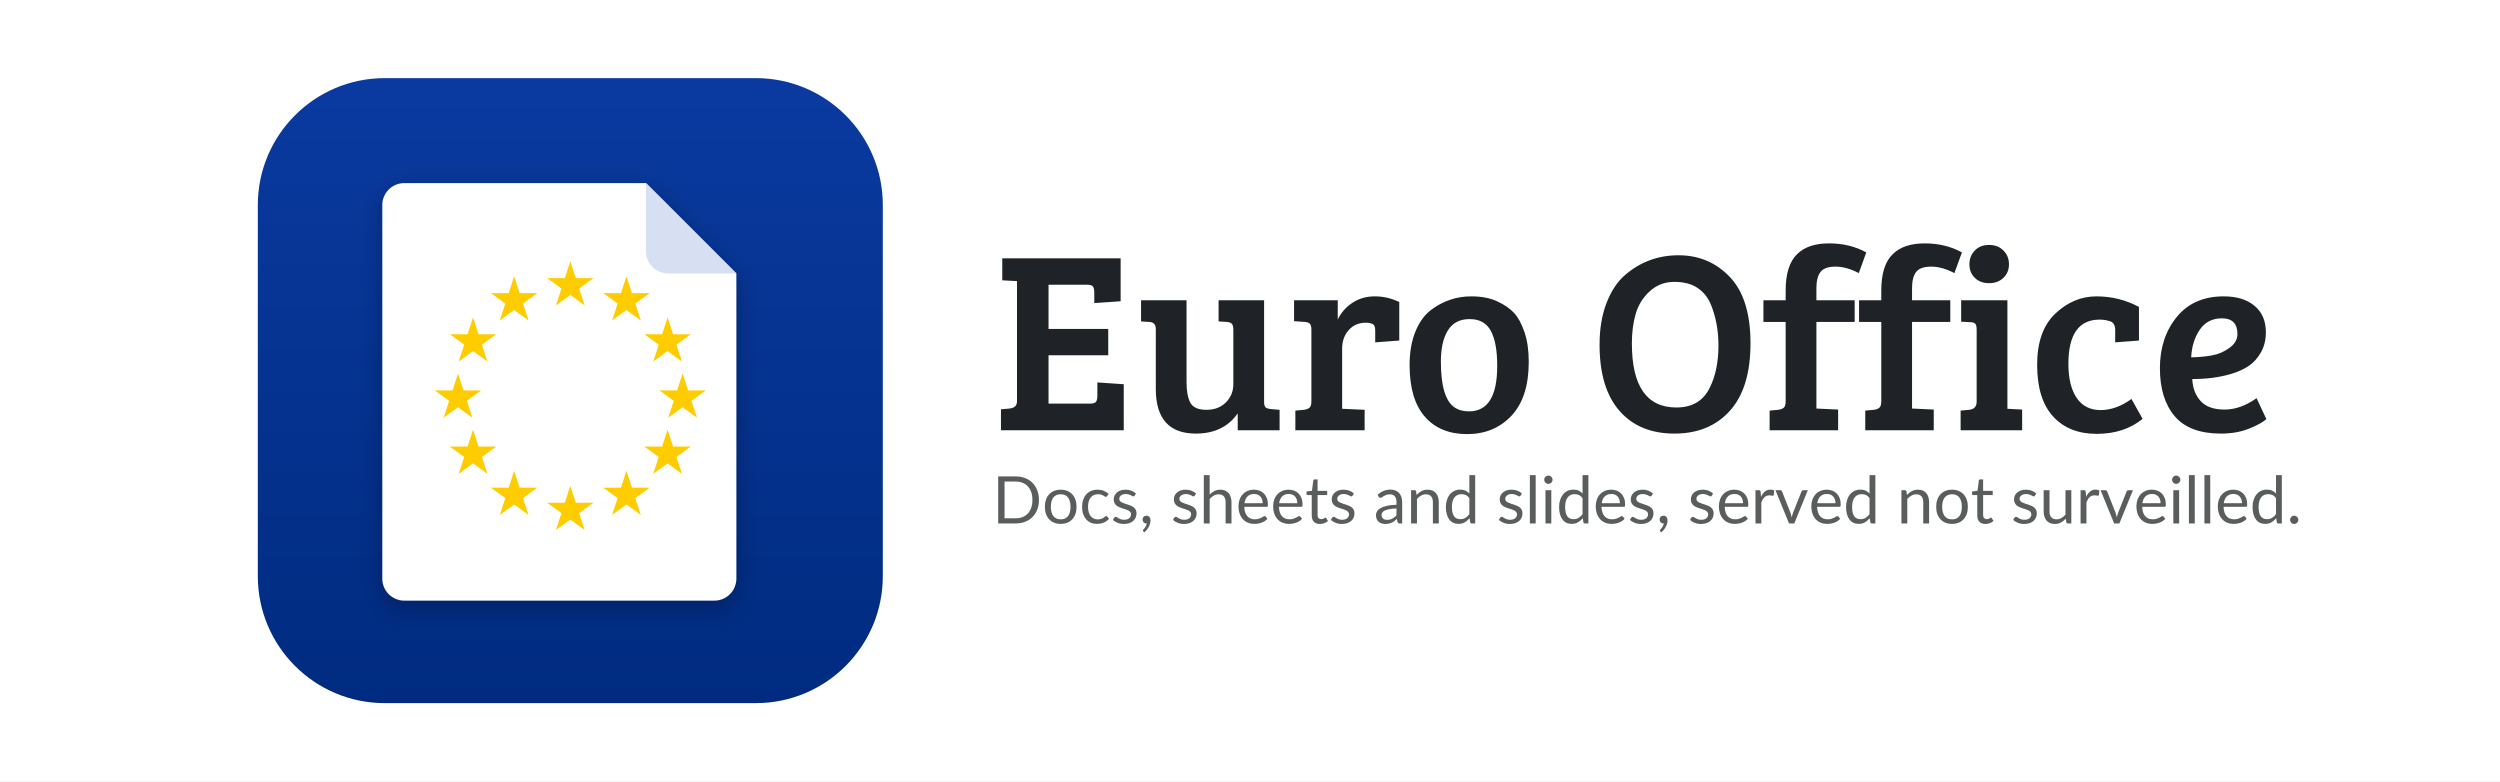
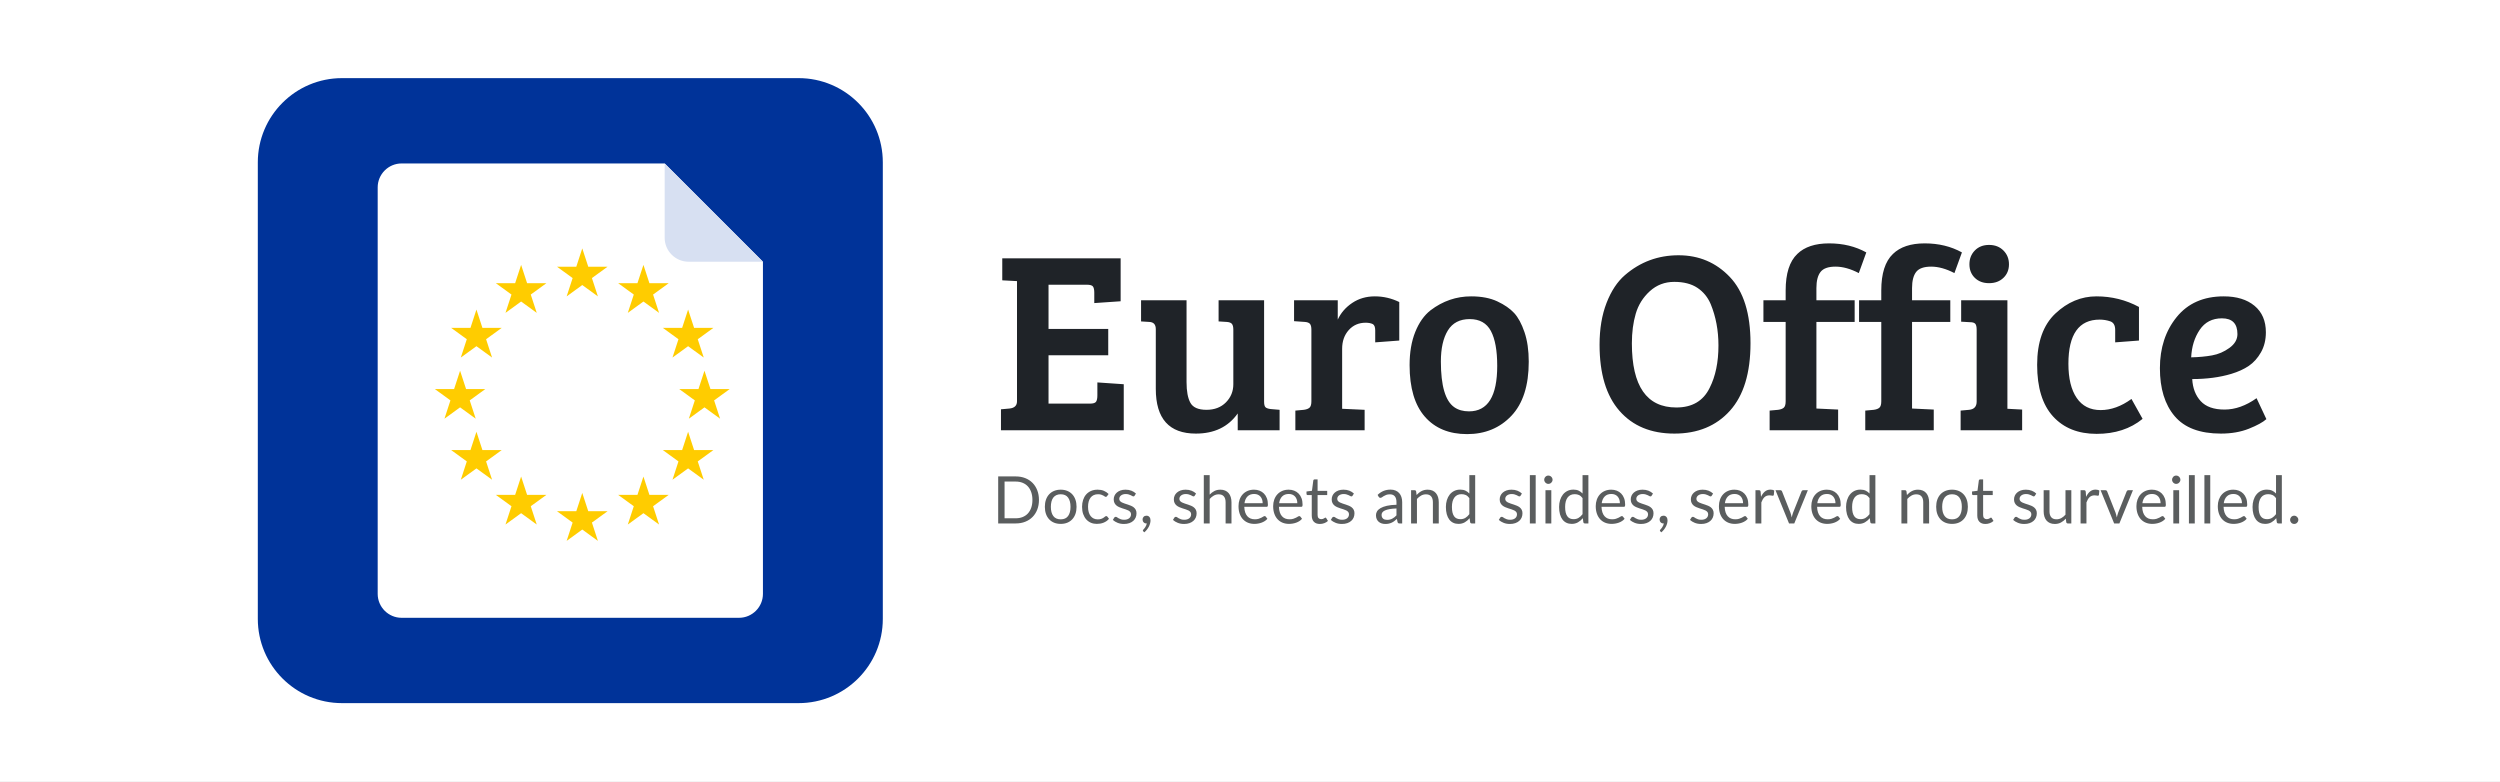
<svg xmlns="http://www.w3.org/2000/svg" viewBox="0 0 1600 500" width="1600" height="500" role="img" aria-label="euro-office">
  <rect width="1600" height="500" fill="#ffffff" />
  <g transform="translate(165.00,50.00) scale(0.78125)">
    <defs>
-       <linearGradient id="tile" x1="0" y1="0" x2="0" y2="1">
-         <stop offset="0" stop-color="#0a3aa0" />
-         <stop offset="1" stop-color="#002b80" />
-       </linearGradient>
-       <filter id="sh" x="-20%" y="-20%" width="140%" height="140%">
-         <feDropShadow dx="0" dy="6" stdDeviation="10" flood-color="#000000" flood-opacity="0.28" />
-       </filter>
+       <style>
+       .cls-1 {
+         fill: #fc0;
+       }
+ 
+       .cls-2 {
+         fill: #039;
+       }
+ 
+       .cls-3 {
+         fill: #fff;
+       }
+ 
+       .cls-4 {
+         fill: #d7e0f2;
+       }
+     </style>
    </defs>
-     <rect x="0" y="0" width="512" height="512" rx="104" fill="url(#tile)" />
-     <g filter="url(#sh)">
-       <path d="M120 86 h198 l74 74 v250 a18 18 0 0 1 -18 18 H120 a18 18 0 0 1 -18 -18 V104 a18 18 0 0 1 18 -18 z" fill="#ffffff" />
-       <path d="M318 86 l74 74 h-56 a18 18 0 0 1 -18 -18 z" fill="#d7e0f2" />
-     </g>
-     <g>
-       <path d="M256.00,150.00L260.49,163.82L275.02,163.82L263.27,172.36L267.76,186.18L256.00,177.64L244.24,186.18L248.73,172.36L236.98,163.82L251.51,163.82Z" fill="#FFCC00" />
-       <path d="M302.00,162.33L306.49,176.14L321.02,176.15L309.27,184.69L313.76,198.51L302.00,189.97L290.24,198.51L294.73,184.69L282.98,176.15L297.51,176.14Z" fill="#FFCC00" />
-       <path d="M335.67,196.00L340.17,209.82L354.70,209.82L342.94,218.36L347.43,232.18L335.67,223.64L323.92,232.18L328.41,218.36L316.65,209.82L331.18,209.82Z" fill="#FFCC00" />
-       <path d="M348.00,242.00L352.49,255.82L367.02,255.82L355.27,264.36L359.76,278.18L348.00,269.64L336.24,278.18L340.73,264.36L328.98,255.82L343.51,255.82Z" fill="#FFCC00" />
-       <path d="M335.67,288.00L340.17,301.82L354.70,301.82L342.94,310.36L347.43,324.18L335.67,315.64L323.92,324.18L328.41,310.36L316.65,301.82L331.18,301.82Z" fill="#FFCC00" />
-       <path d="M302.00,321.67L306.49,335.49L321.02,335.49L309.27,344.04L313.76,357.85L302.00,349.31L290.24,357.85L294.73,344.04L282.98,335.49L297.51,335.49Z" fill="#FFCC00" />
-       <path d="M256.00,334.00L260.49,347.82L275.02,347.82L263.27,356.36L267.76,370.18L256.00,361.64L244.24,370.18L248.73,356.36L236.98,347.82L251.51,347.82Z" fill="#FFCC00" />
-       <path d="M210.00,321.67L214.49,335.49L229.02,335.49L217.27,344.04L221.76,357.85L210.00,349.31L198.24,357.85L202.73,344.04L190.98,335.49L205.51,335.49Z" fill="#FFCC00" />
-       <path d="M176.33,288.00L180.82,301.82L195.35,301.82L183.59,310.36L188.08,324.18L176.33,315.64L164.57,324.18L169.06,310.36L157.30,301.82L171.83,301.82Z" fill="#FFCC00" />
-       <path d="M164.00,242.00L168.49,255.82L183.02,255.82L171.27,264.36L175.76,278.18L164.00,269.64L152.24,278.18L156.73,264.36L144.98,255.82L159.51,255.82Z" fill="#FFCC00" />
-       <path d="M176.33,196.00L180.82,209.82L195.35,209.82L183.59,218.36L188.08,232.18L176.33,223.64L164.57,232.18L169.06,218.36L157.30,209.82L171.83,209.82Z" fill="#FFCC00" />
-       <path d="M210.00,162.33L214.49,176.14L229.02,176.15L217.27,184.69L221.76,198.51L210.00,189.97L198.24,198.51L202.73,184.69L190.98,176.15L205.51,176.14Z" fill="#FFCC00" />
+     <g id="euro_office_logo">
+       <rect id="background" class="cls-2" width="512" height="512" rx="69" ry="69" />
+       <g id="document">
+         <path class="cls-3" d="M117.8,69.9h215.5l80.5,80.5v272.1c0,10.8-8.8,19.6-19.6,19.6H117.8c-10.8,0-19.6-8.8-19.6-19.6V89.5c0-10.8,8.8-19.6,19.6-19.6Z" />
+         <path class="cls-4" d="M333.3,69.9l80.5,80.5h-60.9c-10.8,0-19.6-8.8-19.6-19.6v-60.9h0Z" />
+       </g>
+       <g id="stars">
+         <path class="cls-1" d="M265.8,139.5l4.9,15h15.8l-12.8,9.3,4.9,15-12.8-9.3-12.8,9.3,4.9-15-12.8-9.3h15.8l4.9-15Z" />
+         <path class="cls-1" d="M315.9,153l4.9,15h15.8l-12.8,9.3,4.9,15-12.8-9.3-12.8,9.3,4.9-15-12.8-9.3h15.8l4.9-15Z" />
+         <path class="cls-1" d="M352.5,189.6l4.9,15h15.8l-12.8,9.3,4.9,15-12.8-9.3-12.8,9.3,4.9-15-12.8-9.3h15.8l4.9-15Z" />
+         <path class="cls-1" d="M365.9,239.7l4.9,15h15.8l-12.8,9.3,4.9,15-12.8-9.3-12.8,9.3,4.9-15-12.8-9.3h15.8l4.9-15Z" />
+         <path class="cls-1" d="M352.5,289.7l4.9,15h15.8l-12.8,9.3,4.9,15-12.8-9.3-12.8,9.3,4.9-15-12.8-9.3h15.8l4.9-15Z" />
+         <path class="cls-1" d="M315.9,326.4l4.9,15h15.8l-12.8,9.3,4.9,15-12.8-9.3-12.8,9.3,4.9-15-12.8-9.3h15.8l4.9-15Z" />
+         <path class="cls-1" d="M265.8,339.8l4.9,15h15.8l-12.8,9.3,4.9,15-12.8-9.3-12.8,9.3,4.9-15-12.8-9.3h15.8l4.9-15Z" />
+         <path class="cls-1" d="M215.7,326.4l4.9,15h15.8l-12.8,9.3,4.9,15-12.8-9.3-12.8,9.3,4.9-15-12.8-9.3h15.8l4.9-15h0Z" />
+         <path class="cls-1" d="M179.1,289.7l4.9,15h15.8l-12.8,9.3,4.9,15-12.8-9.3-12.8,9.3,4.9-15-12.8-9.3h15.8l4.9-15h0Z" />
+         <path class="cls-1" d="M165.7,239.7l4.9,15h15.8l-12.8,9.3,4.9,15-12.8-9.3-12.8,9.3,4.9-15-12.8-9.3h15.8l4.9-15h0Z" />
+         <path class="cls-1" d="M179.1,189.6l4.9,15h15.8l-12.8,9.3,4.9,15-12.8-9.3-12.8,9.3,4.9-15-12.8-9.3h15.8l4.9-15h0Z" />
+         <path class="cls-1" d="M215.7,153l4.9,15h15.8l-12.8,9.3,4.9,15-12.8-9.3-12.8,9.3,4.9-15-12.8-9.3h15.8l4.9-15h0Z" />
+       </g>
    </g>
  </g>
  <g transform="translate(635.00,275.35)">
    <path d="M84.20-29.44L84.20 0L5.62 0L5.62-13.40L11.08-13.89Q15.88-14.39 15.88-18.53L15.88-95.44L6.45-95.94L6.45-110L82.21-110L82.21-82.54L65.34-81.38L65.34-88Q65.34-90.81 64.51-91.97Q63.68-93.13 60.54-93.13L36.06-93.13L36.06-64.84L74.27-64.84L74.27-47.97L36.06-47.97L36.06-17.04L62.69-17.04Q65.67-17.04 66.50-18.28Q67.32-19.52 67.32-22.33L67.32-30.60L84.20-29.44M178.15-13.56L183.94-13.07L183.94 0L157.14 0L157.14-10.75Q148.05 2.15 130.35 2.15Q104.71 2.15 104.71-26.47L104.71-64.68Q104.71-69.14 100.57-69.31L95.28-69.64L95.28-83.20L124.39-83.20L124.39-30.77Q124.39-22 126.87-17.53Q129.35-13.07 137.13-13.07Q144.90-13.07 149.62-17.86Q154.33-22.66 154.33-29.44L154.33-64.35Q154.33-66.99 153.42-68.07Q152.51-69.14 150.20-69.31L144.90-69.64L144.90-83.20L174.02-83.20L174.02-18.36Q174.02-15.71 174.84-14.80Q175.67-13.89 178.15-13.56M204.29-18.53L204.29-64.35Q204.29-66.99 203.38-68.07Q202.47-69.14 200.15-69.31L193.20-69.80L193.20-83.20L221.16-83.20L221.16-70.80Q224.14-77.25 230.42-81.47Q236.71-85.68 244.89-85.68Q253.08-85.68 260.53-82.05L260.53-57.40L245.14-56.24L245.14-63.85Q245.14-67.16 243.49-67.98Q241.67-68.81 239.02-68.81Q232.41-68.81 228.19-64.10Q223.97-59.38 223.97-52.11L223.97-13.73L238.36-13.07L238.36 0L194.03 0L194.03-12.57L199.49-13.07Q201.97-13.40 203.13-14.47Q204.29-15.55 204.29-18.53M305.19-12.08Q323.22-12.08 323.22-41.19Q323.22-55.91 319.17-63.52Q315.11-71.13 305.60-71.13Q296.09-71.13 291.62-63.85Q287.16-56.57 287.16-44Q287.16-20.68 295.76-14.72Q299.56-12.08 305.19-12.08M267.14-41.68Q267.14-53.92 270.78-62.94Q274.42-71.95 280.54-76.75Q292.29-85.68 306.51-85.68Q316.44-85.68 323.30-82.46Q330.17-79.23 334.05-75.02Q337.94-70.80 340.67-62.77Q343.40-54.75 343.40-43.83Q343.40-21.01 332.32-9.26Q321.23 2.48 303.95 2.48Q286.66 2.48 276.90-8.68Q267.14-19.85 267.14-41.68M439.26-111.98Q458.86-111.98 472.09-98.09Q485.32-84.20 485.32-55.66Q485.32-27.13 472.17-12.49Q459.02 2.15 436.61 2.15Q414.20 2.15 401.46-12.41Q388.72-26.96 388.72-54.75Q388.72-69.97 393.19-81.47Q397.65-92.96 404.93-99.25Q419.65-111.98 439.26-111.98M409.40-55.58Q409.40-14.56 437.85-14.56Q453.07-14.56 459.19-27.13Q464.81-38.21 464.81-54.26Q464.81-68.65 459.85-80.72Q457.04-87.34 451.33-91.14Q445.62-94.95 436.53-94.95Q427.43-94.95 420.89-88.99Q414.36-83.04 411.88-74.60Q409.40-66.17 409.40-55.58M507.82-18.53L507.82-69.31L493.59-69.31L493.59-83.20L507.82-83.20L507.82-89.49Q507.82-105.70 515.26-112.81Q522.21-119.59 535.61-119.59Q549.01-119.59 559.43-113.80L554.63-100.57Q546.69-104.71 539.74-104.71Q532.80-104.71 530.15-101.32Q527.50-97.92 527.50-90.98L527.50-83.20L551.98-83.20L551.98-69.31L527.50-69.31L527.50-13.89L541.40-13.23L541.40 0L497.56 0L497.56-12.57L503.02-13.07Q505.50-13.40 506.66-14.47Q507.82-15.55 507.82-18.53M569.02-18.53L569.02-69.31L554.80-69.31L554.80-83.20L569.02-83.20L569.02-89.49Q569.02-105.70 576.47-112.81Q583.41-119.59 596.81-119.59Q610.21-119.59 620.63-113.80L615.83-100.57Q607.89-104.71 600.95-104.71Q594-104.71 591.35-101.32Q588.71-97.92 588.71-90.98L588.71-83.20L613.19-83.20L613.19-69.31L588.71-69.31L588.71-13.89L602.60-13.23L602.60 0L558.77 0L558.77-12.57L564.23-13.07Q566.71-13.40 567.86-14.47Q569.02-15.55 569.02-18.53M620.14-83.20L649.74-83.20L649.74-13.73L659.17-13.23L659.17 0L619.80 0L619.80-12.57L625.26-13.07Q630.06-13.56 630.06-18.36L630.06-64.35Q630.06-67.16 629.15-68.15Q628.24-69.14 625.92-69.14L620.14-69.47L620.14-83.20M628.90-97.51Q625.43-100.90 625.43-106.20Q625.43-111.49 628.90-115.05Q632.38-118.60 638-118.60Q643.62-118.60 647.18-115.05Q650.74-111.49 650.74-106.20Q650.74-100.90 647.18-97.51Q643.62-94.12 638-94.12Q632.38-94.12 628.90-97.51M688.78-42.51Q688.78-28.45 694.08-20.68Q699.37-12.90 709.38-12.90Q719.38-12.90 729.14-20.02L736.26-7.28Q724.51 2.32 706.81 2.32Q689.11 2.32 678.94-8.85Q668.77-20.02 668.77-41.85Q668.77-63.68 680.43-74.68Q692.09-85.68 706.73-85.68Q721.37-85.68 733.94-78.90L733.94-57.40L718.72-56.24L718.72-64.18Q718.72-68.65 715.50-69.72Q712.27-70.80 708.80-70.80Q688.78-70.80 688.78-42.51M788.20-85.68Q800.60-85.68 807.88-79.65Q815.16-73.61 815.16-62.69Q815.16-55.41 812.02-49.87Q808.87-44.33 804.24-41.19Q799.61-38.05 792.99-36.06Q781.91-32.75 768.02-32.75Q768.51-23.98 773.47-18.61Q778.44-13.23 788.69-13.23Q798.95-13.23 809.20-20.51L815.49-7.11Q812.18-4.14 804.32-0.99Q796.47 2.15 786.38 2.15Q766.20 2.15 756.77-9.02Q747.34-20.18 747.34-39.70Q747.34-59.22 758.09-72.45Q768.84-85.68 788.20-85.68M780.67-47.89Q786.71-48.96 791.83-52.68Q796.96-56.41 796.96-61.53Q796.96-71.62 787.04-71.62Q777.77-71.62 772.81-64.26Q767.85-56.90 767.35-46.65Q774.63-46.81 780.67-47.89" fill="#1f2328" />
  </g>
  <g transform="translate(635.00,335)">
    <path d="M29.93-15.04Q29.93-11.66 28.85-8.88Q27.78-6.11 25.83-4.14Q23.88-2.16 21.14-1.08Q18.40 0 15.08 0L3.84 0L3.84-30.09L15.08-30.09Q18.40-30.09 21.14-29.01Q23.88-27.93 25.83-25.95Q27.78-23.96 28.85-21.19Q29.93-18.42 29.93-15.04M25.75-15.04Q25.75-17.81 24.99-19.99Q24.23-22.18 22.85-23.69Q21.46-25.20 19.49-26Q17.51-26.80 15.08-26.80L7.92-26.80L7.92-3.30L15.08-3.30Q17.51-3.30 19.49-4.10Q21.46-4.89 22.85-6.39Q24.23-7.90 24.99-10.08Q25.75-12.26 25.75-15.04M43.87-21.61Q46.20-21.61 48.07-20.83Q49.94-20.05 51.26-18.63Q52.58-17.20 53.29-15.17Q53.99-13.15 53.99-10.65Q53.99-8.13 53.29-6.11Q52.58-4.10 51.26-2.67Q49.94-1.24 48.07-0.47Q46.20 0.29 43.87 0.29Q41.52 0.29 39.64-0.47Q37.76-1.24 36.44-2.67Q35.11-4.10 34.41-6.11Q33.71-8.13 33.71-10.65Q33.71-13.15 34.41-15.17Q35.11-17.20 36.44-18.63Q37.76-20.05 39.64-20.83Q41.52-21.61 43.87-21.61M43.87-2.62Q47.02-2.62 48.57-4.74Q50.13-6.85 50.13-10.63Q50.13-14.43 48.57-16.55Q47.02-18.67 43.87-18.67Q42.27-18.67 41.09-18.12Q39.90-17.58 39.11-16.55Q38.33-15.52 37.94-14.02Q37.55-12.52 37.55-10.63Q37.55-6.85 39.11-4.74Q40.68-2.62 43.87-2.62M74.51-18.84L73.52-17.49Q73.35-17.26 73.19-17.14Q73.02-17.01 72.72-17.01Q72.41-17.01 72.03-17.27Q71.65-17.54 71.10-17.85Q70.54-18.17 69.73-18.43Q68.92-18.69 67.75-18.69Q66.17-18.69 64.97-18.13Q63.78-17.58 62.97-16.53Q62.16-15.48 61.75-13.99Q61.34-12.50 61.34-10.65Q61.34-8.71 61.78-7.21Q62.22-5.71 63.03-4.69Q63.84-3.68 64.98-3.14Q66.13-2.60 67.56-2.60Q68.92-2.60 69.80-2.93Q70.69-3.26 71.26-3.65Q71.84-4.05 72.23-4.38Q72.62-4.70 73-4.70Q73.46-4.70 73.71-4.35L74.76-2.98Q74.07-2.12 73.19-1.51Q72.30-0.90 71.28-0.49Q70.27-0.08 69.15 0.11Q68.04 0.29 66.89 0.29Q64.89 0.29 63.18-0.44Q61.47-1.18 60.21-2.57Q58.95-3.97 58.23-6.01Q57.52-8.04 57.52-10.65Q57.52-13.02 58.18-15.04Q58.84-17.05 60.11-18.51Q61.38-19.97 63.24-20.79Q65.10-21.61 67.52-21.61Q69.76-21.61 71.47-20.88Q73.19-20.16 74.51-18.84M92-19.13L91.16-17.77Q90.91-17.30 90.38-17.30Q90.07-17.30 89.67-17.54Q89.27-17.77 88.69-18.05Q88.12-18.33 87.32-18.57Q86.52-18.82 85.43-18.82Q84.48-18.82 83.73-18.57Q82.97-18.33 82.44-17.91Q81.90-17.49 81.62-16.94Q81.33-16.38 81.33-15.73Q81.33-14.91 81.81-14.36Q82.28-13.82 83.06-13.42Q83.83-13.02 84.82-12.72Q85.81-12.41 86.85-12.06Q87.89-11.72 88.87-11.30Q89.86-10.88 90.64-10.25Q91.41-9.62 91.89-8.70Q92.36-7.79 92.36-6.51Q92.36-5.04 91.83-3.79Q91.31-2.54 90.28-1.63Q89.25-0.71 87.76-0.19Q86.27 0.34 84.31 0.34Q82.09 0.34 80.28-0.39Q78.48-1.11 77.22-2.25L78.10-3.68Q78.27-3.95 78.50-4.10Q78.73-4.24 79.09-4.24Q79.46-4.24 79.88-3.95Q80.30-3.65 80.90-3.30Q81.50-2.94 82.36-2.65Q83.22-2.35 84.50-2.35Q85.60-2.35 86.42-2.64Q87.23-2.92 87.78-3.40Q88.33-3.89 88.59-4.52Q88.85-5.15 88.85-5.86Q88.85-6.74 88.38-7.32Q87.91-7.90 87.13-8.31Q86.35-8.71 85.35-9.02Q84.36-9.32 83.32-9.66Q82.28-10 81.28-10.43Q80.28-10.86 79.51-11.51Q78.73-12.16 78.26-13.11Q77.78-14.07 77.78-15.44Q77.78-16.65 78.29-17.78Q78.79-18.90 79.76-19.75Q80.72-20.60 82.13-21.11Q83.54-21.61 85.34-21.61Q87.44-21.61 89.11-20.95Q90.78-20.29 92-19.13M97.36 5.69L96.73 5.08Q96.56 4.94 96.50 4.81Q96.43 4.68 96.43 4.49Q96.43 4.35 96.53 4.20Q96.62 4.05 96.75 3.93Q96.96 3.70 97.28 3.32Q97.61 2.94 97.94 2.43Q98.28 1.91 98.56 1.29Q98.85 0.67 98.97-0.02Q98.91 0 98.84 0Q98.76 0 98.70 0Q97.61 0 96.93-0.72Q96.24-1.45 96.24-2.58Q96.24-3.57 96.93-4.26Q97.61-4.96 98.74-4.96Q99.37-4.96 99.86-4.73Q100.34-4.49 100.66-4.08Q100.99-3.68 101.16-3.14Q101.33-2.60 101.33-1.97Q101.33-1.03 101.06-0.01Q100.80 1.01 100.29 2.01Q99.77 3 99.04 3.95Q98.30 4.89 97.36 5.69M130.47-19.13L129.63-17.77Q129.38-17.30 128.86-17.30Q128.54-17.30 128.14-17.54Q127.74-17.77 127.17-18.05Q126.59-18.33 125.79-18.57Q124.99-18.82 123.90-18.82Q122.96-18.82 122.20-18.57Q121.44-18.33 120.91-17.91Q120.37-17.49 120.09-16.94Q119.81-16.38 119.81-15.73Q119.81-14.91 120.28-14.36Q120.75-13.82 121.53-13.42Q122.30-13.02 123.29-12.72Q124.28-12.41 125.32-12.06Q126.36-11.72 127.34-11.30Q128.33-10.88 129.11-10.25Q129.89-9.62 130.36-8.70Q130.83-7.79 130.83-6.51Q130.83-5.04 130.31-3.79Q129.78-2.54 128.75-1.63Q127.72-0.71 126.23-0.19Q124.74 0.34 122.79 0.34Q120.56 0.34 118.76-0.39Q116.95-1.11 115.69-2.25L116.57-3.68Q116.74-3.95 116.97-4.10Q117.20-4.24 117.56-4.24Q117.94-4.24 118.36-3.95Q118.78-3.65 119.37-3.30Q119.97-2.94 120.83-2.65Q121.70-2.35 122.98-2.35Q124.07-2.35 124.89-2.64Q125.71-2.92 126.25-3.40Q126.80-3.89 127.06-4.52Q127.32-5.15 127.32-5.86Q127.32-6.74 126.85-7.32Q126.38-7.90 125.60-8.31Q124.82-8.71 123.83-9.02Q122.83-9.32 121.79-9.66Q120.75-10 119.75-10.43Q118.76-10.86 117.98-11.51Q117.20-12.16 116.73-13.11Q116.26-14.07 116.26-15.44Q116.26-16.65 116.76-17.78Q117.26-18.90 118.23-19.75Q119.20-20.60 120.60-21.11Q122.01-21.61 123.82-21.61Q125.92-21.61 127.59-20.95Q129.26-20.29 130.47-19.13M139.19-30.93L139.19-18.44Q140.55-19.89 142.21-20.75Q143.87-21.61 146.03-21.61Q147.78-21.61 149.11-21.03Q150.44-20.45 151.34-19.39Q152.23-18.33 152.69-16.84Q153.15-15.35 153.15-13.55L153.15 0L149.39 0L149.39-13.55Q149.39-15.96 148.29-17.29Q147.19-18.63 144.94-18.63Q143.28-18.63 141.84-17.83Q140.41-17.03 139.19-15.67L139.19 0L135.43 0L135.43-30.93L139.19-30.93M161.47-12.96L173.10-12.96Q173.10-14.26 172.74-15.34Q172.37-16.42 171.66-17.21Q170.96-18 169.95-18.43Q168.95-18.86 167.66-18.86Q164.98-18.86 163.41-17.29Q161.85-15.73 161.47-12.96M175.08-4.35L176.13-2.98Q175.43-2.14 174.47-1.52Q173.50-0.90 172.40-0.50Q171.30-0.10 170.12 0.09Q168.95 0.29 167.79 0.29Q165.59 0.29 163.73-0.45Q161.87-1.20 160.51-2.64Q159.16-4.07 158.40-6.20Q157.65-8.32 157.65-11.07Q157.65-13.29 158.33-15.23Q159.01-17.16 160.29-18.57Q161.57-19.99 163.42-20.80Q165.27-21.61 167.58-21.61Q169.49-21.61 171.12-20.97Q172.75-20.33 173.93-19.12Q175.12-17.91 175.79-16.14Q176.46-14.36 176.46-12.10Q176.46-11.21 176.27-10.92Q176.09-10.63 175.56-10.63L161.34-10.63Q161.41-8.61 161.90-7.12Q162.39-5.63 163.28-4.63Q164.16-3.63 165.38-3.14Q166.59-2.65 168.11-2.65Q169.51-2.65 170.53-2.97Q171.55-3.30 172.28-3.68Q173.02-4.05 173.51-4.38Q174.01-4.70 174.36-4.70Q174.83-4.70 175.08-4.35M183.65-12.96L195.28-12.96Q195.28-14.26 194.91-15.34Q194.54-16.42 193.84-17.21Q193.14-18 192.13-18.43Q191.12-18.86 189.84-18.86Q187.15-18.86 185.59-17.29Q184.02-15.73 183.65-12.96M197.25-4.35L198.30-2.98Q197.61-2.14 196.64-1.52Q195.68-0.90 194.58-0.50Q193.47-0.10 192.30 0.09Q191.12 0.29 189.97 0.29Q187.76 0.29 185.90-0.45Q184.04-1.20 182.69-2.64Q181.34-4.07 180.58-6.20Q179.82-8.32 179.82-11.07Q179.82-13.29 180.51-15.23Q181.19-17.16 182.47-18.57Q183.75-19.99 185.60-20.80Q187.45-21.61 189.76-21.61Q191.67-21.61 193.29-20.97Q194.92-20.33 196.11-19.12Q197.30-17.91 197.97-16.14Q198.64-14.36 198.64-12.10Q198.64-11.21 198.45-10.92Q198.26-10.63 197.74-10.63L183.52-10.63Q183.58-8.61 184.08-7.12Q184.57-5.63 185.45-4.63Q186.33-3.63 187.55-3.14Q188.77-2.65 190.28-2.65Q191.69-2.65 192.71-2.97Q193.73-3.30 194.46-3.68Q195.20-4.05 195.69-4.38Q196.18-4.70 196.54-4.70Q197-4.70 197.25-4.35M209.75 0.34Q207.23 0.34 205.87-1.07Q204.52-2.48 204.52-5.12L204.52-18.14L201.96-18.14Q201.62-18.14 201.39-18.34Q201.16-18.54 201.16-18.96L201.16-20.45L204.65-20.89L205.51-27.47Q205.57-27.78 205.79-27.98Q206.01-28.18 206.37-28.18L208.26-28.18L208.26-20.85L214.41-20.85L214.41-18.14L208.26-18.14L208.26-5.38Q208.26-4.03 208.91-3.38Q209.56-2.73 210.59-2.73Q211.18-2.73 211.61-2.89Q212.04-3.05 212.35-3.23Q212.67-3.42 212.89-3.58Q213.11-3.74 213.28-3.74Q213.57-3.74 213.80-3.38L214.89-1.60Q213.93-0.69 212.56-0.18Q211.20 0.34 209.75 0.34M231.50-19.13L230.66-17.77Q230.41-17.30 229.89-17.30Q229.57-17.30 229.17-17.54Q228.77-17.77 228.20-18.05Q227.62-18.33 226.82-18.57Q226.02-18.82 224.93-18.82Q223.99-18.82 223.23-18.57Q222.47-18.33 221.94-17.91Q221.40-17.49 221.12-16.94Q220.84-16.38 220.84-15.73Q220.84-14.91 221.31-14.36Q221.78-13.82 222.56-13.42Q223.34-13.02 224.32-12.72Q225.31-12.41 226.35-12.06Q227.39-11.72 228.38-11.30Q229.36-10.88 230.14-10.25Q230.92-9.62 231.39-8.70Q231.86-7.79 231.86-6.51Q231.86-5.04 231.34-3.79Q230.81-2.54 229.78-1.63Q228.75-0.71 227.26-0.19Q225.77 0.34 223.82 0.34Q221.59 0.34 219.79-0.39Q217.98-1.11 216.72-2.25L217.60-3.68Q217.77-3.95 218-4.10Q218.23-4.24 218.59-4.24Q218.97-4.24 219.39-3.95Q219.81-3.65 220.41-3.30Q221-2.94 221.87-2.65Q222.73-2.35 224.01-2.35Q225.10-2.35 225.92-2.64Q226.74-2.92 227.28-3.40Q227.83-3.89 228.09-4.52Q228.35-5.15 228.35-5.86Q228.35-6.74 227.88-7.32Q227.41-7.90 226.63-8.31Q225.86-8.71 224.86-9.02Q223.86-9.32 222.82-9.66Q221.78-10 220.78-10.43Q219.79-10.86 219.01-11.51Q218.23-12.16 217.76-13.11Q217.29-14.07 217.29-15.44Q217.29-16.65 217.79-17.78Q218.30-18.90 219.26-19.75Q220.23-20.60 221.63-21.11Q223.04-21.61 224.85-21.61Q226.95-21.61 228.62-20.95Q230.29-20.29 231.50-19.13M258.74-5.17L258.74-9.58Q256.16-9.49 254.34-9.17Q252.53-8.84 251.38-8.32Q250.24-7.79 249.72-7.08Q249.21-6.36 249.21-5.48Q249.21-4.64 249.48-4.03Q249.75-3.42 250.23-3.03Q250.70-2.65 251.34-2.47Q251.98-2.29 252.71-2.29Q253.70-2.29 254.52-2.49Q255.34-2.69 256.06-3.07Q256.79-3.44 257.45-3.97Q258.11-4.49 258.74-5.17M247.34-17.07L246.67-18.27Q248.43-19.97 250.47-20.81Q252.50-21.65 254.98-21.65Q256.77-21.65 258.15-21.06Q259.54-20.48 260.48-19.43Q261.43-18.37 261.91-16.88Q262.40-15.39 262.40-13.61L262.40 0L260.74 0Q260.19 0 259.90-0.18Q259.60-0.36 259.43-0.88L259.01-2.90Q258.17-2.12 257.38-1.52Q256.58-0.92 255.70-0.51Q254.81-0.10 253.82 0.12Q252.82 0.34 251.60 0.34Q250.36 0.34 249.27-0.01Q248.18-0.36 247.37-1.05Q246.56-1.74 246.09-2.80Q245.62-3.86 245.62-5.31Q245.62-6.57 246.31-7.74Q247-8.90 248.56-9.81Q250.11-10.71 252.61-11.29Q255.11-11.87 258.74-11.95L258.74-13.61Q258.74-16.09 257.67-17.36Q256.60-18.63 254.54-18.63Q253.16-18.63 252.22-18.28Q251.29-17.93 250.60-17.50Q249.92-17.07 249.43-16.73Q248.93-16.38 248.45-16.38Q248.07-16.38 247.80-16.58Q247.53-16.78 247.34-17.07M271.32-20.50L271.61-18.19Q272.31-18.96 273.08-19.59Q273.86-20.22 274.73-20.67Q275.60-21.13 276.58-21.37Q277.56-21.61 278.69-21.61Q280.43-21.61 281.77-21.03Q283.10-20.45 283.99-19.39Q284.89-18.33 285.35-16.84Q285.81-15.35 285.81-13.55L285.81 0L282.05 0L282.05-13.55Q282.05-15.96 280.95-17.29Q279.85-18.63 277.60-18.63Q275.94-18.63 274.50-17.83Q273.06-17.03 271.85-15.67L271.85 0L268.09 0L268.09-21.27L270.33-21.27Q271.13-21.27 271.32-20.50M305.38-5.94L305.38-16.21Q304.33-17.62 303.11-18.18Q301.90-18.73 300.38-18.73Q297.42-18.73 295.83-16.61Q294.23-14.49 294.23-10.56Q294.23-8.48 294.59-7Q294.95-5.52 295.64-4.57Q296.33-3.61 297.34-3.17Q298.35-2.73 299.63-2.73Q301.48-2.73 302.85-3.57Q304.23-4.41 305.38-5.94M305.38-30.93L309.12-30.93L309.12 0L306.89 0Q306.10 0 305.89-0.78L305.55-3.36Q304.19-1.72 302.44-0.71Q300.70 0.29 298.41 0.29Q296.58 0.29 295.09-0.41Q293.60-1.11 292.55-2.48Q291.50-3.84 290.93-5.88Q290.37-7.92 290.37-10.56Q290.37-12.92 291-14.94Q291.63-16.97 292.80-18.46Q293.98-19.95 295.69-20.80Q297.40-21.65 299.54-21.65Q301.50-21.65 302.89-20.99Q304.29-20.33 305.38-19.15L305.38-30.93M339.02-19.13L338.18-17.77Q337.93-17.30 337.41-17.30Q337.09-17.30 336.69-17.54Q336.29-17.77 335.72-18.05Q335.14-18.33 334.34-18.57Q333.54-18.82 332.45-18.82Q331.51-18.82 330.75-18.57Q329.99-18.33 329.46-17.91Q328.92-17.49 328.64-16.94Q328.36-16.38 328.36-15.73Q328.36-14.91 328.83-14.36Q329.30-13.82 330.08-13.42Q330.86-13.02 331.84-12.72Q332.83-12.41 333.87-12.06Q334.91-11.72 335.90-11.30Q336.88-10.88 337.66-10.25Q338.44-9.62 338.91-8.70Q339.38-7.79 339.38-6.51Q339.38-5.04 338.86-3.79Q338.33-2.54 337.30-1.63Q336.27-0.71 334.78-0.19Q333.29 0.34 331.34 0.34Q329.11 0.34 327.31-0.39Q325.50-1.11 324.24-2.25L325.12-3.68Q325.29-3.95 325.52-4.10Q325.75-4.24 326.11-4.24Q326.49-4.24 326.91-3.95Q327.33-3.65 327.93-3.30Q328.52-2.94 329.39-2.65Q330.25-2.35 331.53-2.35Q332.62-2.35 333.44-2.64Q334.26-2.92 334.80-3.40Q335.35-3.89 335.61-4.52Q335.87-5.15 335.87-5.86Q335.87-6.74 335.40-7.32Q334.93-7.90 334.15-8.31Q333.38-8.71 332.38-9.02Q331.38-9.32 330.34-9.66Q329.30-10 328.30-10.43Q327.31-10.86 326.53-11.51Q325.75-12.16 325.28-13.11Q324.81-14.07 324.81-15.44Q324.81-16.65 325.31-17.78Q325.82-18.90 326.78-19.75Q327.75-20.60 329.15-21.11Q330.56-21.61 332.37-21.61Q334.47-21.61 336.14-20.95Q337.81-20.29 339.02-19.13M344.11-30.93L347.84-30.93L347.84 0L344.11 0L344.11-30.93M354.10-21.27L357.84-21.27L357.84 0L354.10 0L354.10-21.27M358.64-27.95Q358.64-27.41 358.42-26.93Q358.20-26.46 357.83-26.09Q357.46-25.73 356.97-25.52Q356.47-25.31 355.93-25.31Q355.38-25.31 354.91-25.52Q354.44-25.73 354.08-26.09Q353.72-26.46 353.51-26.93Q353.30-27.41 353.30-27.95Q353.30-28.50 353.51-28.99Q353.72-29.48 354.08-29.85Q354.44-30.22 354.91-30.43Q355.38-30.64 355.93-30.64Q356.47-30.64 356.97-30.43Q357.46-30.22 357.83-29.85Q358.20-29.48 358.42-28.99Q358.64-28.50 358.64-27.95M377.83-5.94L377.83-16.21Q376.78-17.62 375.56-18.18Q374.35-18.73 372.83-18.73Q369.87-18.73 368.28-16.61Q366.68-14.49 366.68-10.56Q366.68-8.48 367.04-7Q367.39-5.52 368.09-4.57Q368.78-3.61 369.79-3.17Q370.80-2.73 372.08-2.73Q373.93-2.73 375.30-3.57Q376.68-4.41 377.83-5.94M377.83-30.93L381.57-30.93L381.57 0L379.34 0Q378.55 0 378.34-0.78L378-3.36Q376.63-1.72 374.89-0.71Q373.15 0.29 370.86 0.29Q369.03 0.29 367.54-0.41Q366.05-1.11 365-2.48Q363.95-3.84 363.38-5.88Q362.82-7.92 362.82-10.56Q362.82-12.92 363.45-14.94Q364.08-16.97 365.25-18.46Q366.43-19.95 368.14-20.80Q369.85-21.65 371.99-21.65Q373.95-21.65 375.34-20.99Q376.74-20.33 377.83-19.15L377.83-30.93M390.10-12.96L401.73-12.96Q401.73-14.26 401.36-15.34Q400.99-16.42 400.29-17.21Q399.59-18 398.58-18.43Q397.57-18.86 396.29-18.86Q393.60-18.86 392.04-17.29Q390.47-15.73 390.10-12.96M403.70-4.35L404.75-2.98Q404.06-2.14 403.09-1.52Q402.13-0.90 401.03-0.50Q399.92-0.10 398.75 0.09Q397.57 0.29 396.42 0.29Q394.21 0.29 392.35-0.45Q390.49-1.20 389.14-2.64Q387.79-4.07 387.03-6.20Q386.27-8.32 386.27-11.07Q386.27-13.29 386.96-15.23Q387.64-17.16 388.92-18.57Q390.20-19.99 392.05-20.80Q393.90-21.61 396.21-21.61Q398.12-21.61 399.75-20.97Q401.37-20.33 402.56-19.12Q403.75-17.91 404.42-16.14Q405.09-14.36 405.09-12.10Q405.09-11.21 404.90-10.92Q404.71-10.63 404.19-10.63L389.97-10.63Q390.03-8.61 390.53-7.12Q391.02-5.63 391.90-4.63Q392.78-3.63 394-3.14Q395.22-2.65 396.73-2.65Q398.14-2.65 399.16-2.97Q400.18-3.30 400.91-3.68Q401.65-4.05 402.14-4.38Q402.63-4.70 402.99-4.70Q403.45-4.70 403.70-4.35M422.90-19.13L422.06-17.77Q421.81-17.30 421.28-17.30Q420.97-17.30 420.57-17.54Q420.17-17.77 419.59-18.05Q419.01-18.33 418.21-18.57Q417.42-18.82 416.32-18.82Q415.38-18.82 414.62-18.57Q413.87-18.33 413.33-17.91Q412.80-17.49 412.51-16.94Q412.23-16.38 412.23-15.73Q412.23-14.91 412.70-14.36Q413.17-13.82 413.95-13.42Q414.73-13.02 415.72-12.72Q416.70-12.41 417.74-12.06Q418.78-11.72 419.77-11.30Q420.76-10.88 421.53-10.25Q422.31-9.62 422.78-8.70Q423.25-7.79 423.25-6.51Q423.25-5.04 422.73-3.79Q422.20-2.54 421.18-1.63Q420.15-0.71 418.66-0.19Q417.16 0.34 415.21 0.34Q412.99 0.34 411.18-0.39Q409.37-1.11 408.11-2.25L409-3.68Q409.16-3.95 409.39-4.10Q409.63-4.24 409.98-4.24Q410.36-4.24 410.78-3.95Q411.20-3.65 411.80-3.30Q412.40-2.94 413.26-2.65Q414.12-2.35 415.40-2.35Q416.49-2.35 417.31-2.64Q418.13-2.92 418.68-3.40Q419.22-3.89 419.49-4.52Q419.75-5.15 419.75-5.86Q419.75-6.74 419.28-7.32Q418.80-7.90 418.03-8.31Q417.25-8.71 416.25-9.02Q415.25-9.32 414.21-9.66Q413.17-10 412.18-10.43Q411.18-10.86 410.40-11.51Q409.63-12.16 409.15-13.11Q408.68-14.07 408.68-15.44Q408.68-16.65 409.18-17.78Q409.69-18.90 410.65-19.75Q411.62-20.60 413.03-21.11Q414.43-21.61 416.24-21.61Q418.34-21.61 420.01-20.95Q421.68-20.29 422.90-19.13M428.25 5.69L427.62 5.08Q427.45 4.94 427.39 4.81Q427.33 4.68 427.33 4.49Q427.33 4.35 427.42 4.20Q427.52 4.05 427.64 3.93Q427.85 3.70 428.18 3.32Q428.50 2.94 428.84 2.43Q429.18 1.91 429.46 1.29Q429.74 0.67 429.87-0.02Q429.81 0 429.73 0Q429.66 0 429.60 0Q428.50 0 427.82-0.72Q427.14-1.45 427.14-2.58Q427.14-3.57 427.82-4.26Q428.50-4.96 429.64-4.96Q430.27-4.96 430.75-4.73Q431.23-4.49 431.56-4.08Q431.89-3.68 432.05-3.14Q432.22-2.60 432.22-1.97Q432.22-1.03 431.96-0.01Q431.70 1.01 431.18 2.01Q430.67 3 429.93 3.95Q429.20 4.89 428.25 5.69M461.37-19.13L460.53-17.77Q460.28-17.30 459.75-17.30Q459.44-17.30 459.04-17.54Q458.64-17.77 458.06-18.05Q457.48-18.33 456.69-18.57Q455.89-18.82 454.80-18.82Q453.85-18.82 453.10-18.57Q452.34-18.33 451.80-17.91Q451.27-17.49 450.99-16.94Q450.70-16.38 450.70-15.73Q450.70-14.91 451.17-14.36Q451.65-13.82 452.42-13.42Q453.20-13.02 454.19-12.72Q455.17-12.41 456.21-12.06Q457.25-11.72 458.24-11.30Q459.23-10.88 460-10.25Q460.78-9.62 461.25-8.70Q461.73-7.79 461.73-6.51Q461.73-5.04 461.20-3.79Q460.68-2.54 459.65-1.63Q458.62-0.71 457.13-0.19Q455.64 0.34 453.68 0.34Q451.46 0.34 449.65-0.39Q447.85-1.11 446.59-2.25L447.47-3.68Q447.64-3.95 447.87-4.10Q448.10-4.24 448.45-4.24Q448.83-4.24 449.25-3.95Q449.67-3.65 450.27-3.30Q450.87-2.94 451.73-2.65Q452.59-2.35 453.87-2.35Q454.96-2.35 455.78-2.64Q456.60-2.92 457.15-3.40Q457.69-3.89 457.96-4.52Q458.22-5.15 458.22-5.86Q458.22-6.74 457.75-7.32Q457.27-7.90 456.50-8.31Q455.72-8.71 454.72-9.02Q453.73-9.32 452.69-9.66Q451.65-10 450.65-10.43Q449.65-10.86 448.87-11.51Q448.10-12.16 447.63-13.11Q447.15-14.07 447.15-15.44Q447.15-16.65 447.66-17.78Q448.16-18.90 449.13-19.75Q450.09-20.60 451.50-21.11Q452.91-21.61 454.71-21.61Q456.81-21.61 458.48-20.95Q460.15-20.29 461.37-19.13M468.93-12.96L480.56-12.96Q480.56-14.26 480.20-15.34Q479.83-16.42 479.13-17.21Q478.42-18 477.41-18.43Q476.41-18.86 475.12-18.86Q472.44-18.86 470.87-17.29Q469.31-15.73 468.93-12.96M482.54-4.35L483.59-2.98Q482.89-2.14 481.93-1.52Q480.96-0.90 479.86-0.50Q478.76-0.10 477.58 0.09Q476.41 0.29 475.25 0.29Q473.05 0.29 471.19-0.45Q469.33-1.20 467.97-2.64Q466.62-4.07 465.86-6.20Q465.11-8.32 465.11-11.07Q465.11-13.29 465.79-15.23Q466.47-17.16 467.75-18.57Q469.03-19.99 470.88-20.80Q472.73-21.61 475.04-21.61Q476.95-21.61 478.58-20.97Q480.21-20.33 481.39-19.12Q482.58-17.91 483.25-16.14Q483.92-14.36 483.92-12.10Q483.92-11.21 483.73-10.92Q483.55-10.63 483.02-10.63L468.80-10.63Q468.87-8.61 469.36-7.12Q469.85-5.63 470.74-4.63Q471.62-3.63 472.84-3.14Q474.05-2.65 475.57-2.65Q476.97-2.65 477.99-2.97Q479.01-3.30 479.74-3.68Q480.48-4.05 480.97-4.38Q481.47-4.70 481.82-4.70Q482.29-4.70 482.54-4.35M491.80-20.24L492.05-17.01Q493.06-19.19 494.53-20.42Q496-21.65 498.12-21.65Q498.79-21.65 499.41-21.50Q500.03-21.36 500.51-21.04L500.24-18.25Q500.11-17.72 499.61-17.72Q499.32-17.72 498.75-17.85Q498.18-17.98 497.47-17.98Q496.46-17.98 495.67-17.68Q494.89-17.39 494.27-16.81Q493.65-16.23 493.15-15.38Q492.66-14.53 492.26-13.44L492.26 0L488.50 0L488.50-21.27L490.64-21.27Q491.25-21.27 491.48-21.04Q491.71-20.81 491.80-20.24M519.10-21.27L522.02-21.27L513.34 0L509.98 0L501.31-21.27L504.36-21.27Q504.82-21.27 505.11-21.04Q505.41-20.81 505.51-20.50L510.91-6.80Q511.16-6.03 511.35-5.29Q511.54-4.56 511.71-3.82Q511.87-4.56 512.06-5.29Q512.25-6.03 512.53-6.80L517.99-20.50Q518.11-20.83 518.41-21.05Q518.70-21.27 519.10-21.27M528.07-12.96L539.70-12.96Q539.70-14.26 539.33-15.34Q538.96-16.42 538.26-17.21Q537.56-18 536.55-18.43Q535.54-18.86 534.26-18.86Q531.57-18.86 530.01-17.29Q528.44-15.73 528.07-12.96M541.67-4.35L542.72-2.98Q542.03-2.14 541.06-1.52Q540.10-0.90 539-0.50Q537.89-0.10 536.72 0.09Q535.54 0.29 534.39 0.29Q532.18 0.29 530.32-0.45Q528.46-1.20 527.11-2.64Q525.76-4.07 525-6.20Q524.24-8.32 524.24-11.07Q524.24-13.29 524.93-15.23Q525.61-17.16 526.89-18.57Q528.17-19.99 530.02-20.80Q531.87-21.61 534.18-21.61Q536.09-21.61 537.72-20.97Q539.34-20.33 540.53-19.12Q541.72-17.91 542.39-16.14Q543.06-14.36 543.06-12.10Q543.06-11.21 542.87-10.92Q542.68-10.63 542.16-10.63L527.94-10.63Q528-8.61 528.50-7.12Q528.99-5.63 529.87-4.63Q530.75-3.63 531.97-3.14Q533.19-2.65 534.70-2.65Q536.11-2.65 537.13-2.97Q538.15-3.30 538.88-3.68Q539.62-4.05 540.11-4.38Q540.60-4.70 540.96-4.70Q541.42-4.70 541.67-4.35M561.50-5.94L561.50-16.21Q560.45-17.62 559.23-18.18Q558.01-18.73 556.50-18.73Q553.54-18.73 551.94-16.61Q550.35-14.49 550.35-10.56Q550.35-8.48 550.70-7Q551.06-5.52 551.75-4.57Q552.45-3.61 553.45-3.17Q554.46-2.73 555.74-2.73Q557.59-2.73 558.97-3.57Q560.34-4.41 561.50-5.94M561.50-30.93L565.24-30.93L565.24 0L563.01 0Q562.21 0 562-0.78L561.67-3.36Q560.30-1.72 558.56-0.71Q556.81 0.29 554.53 0.29Q552.70 0.29 551.21-0.41Q549.72-1.11 548.67-2.48Q547.62-3.84 547.05-5.88Q546.48-7.92 546.48-10.56Q546.48-12.92 547.11-14.94Q547.74-16.97 548.92-18.46Q550.09-19.95 551.81-20.80Q553.52-21.65 555.66-21.65Q557.61-21.65 559.01-20.99Q560.41-20.33 561.50-19.15L561.50-30.93M585.14-20.50L585.44-18.19Q586.13-18.96 586.91-19.59Q587.68-20.22 588.56-20.67Q589.43-21.13 590.40-21.37Q591.38-21.61 592.51-21.61Q594.26-21.61 595.59-21.03Q596.92-20.45 597.82-19.39Q598.71-18.33 599.17-16.84Q599.63-15.35 599.63-13.55L599.63 0L595.87 0L595.87-13.55Q595.87-15.96 594.77-17.29Q593.67-18.63 591.42-18.63Q589.76-18.63 588.33-17.83Q586.89-17.03 585.67-15.67L585.67 0L581.91 0L581.91-21.27L584.16-21.27Q584.95-21.27 585.14-20.50M614.31-21.61Q616.64-21.61 618.51-20.83Q620.38-20.05 621.70-18.63Q623.03-17.20 623.73-15.17Q624.43-13.15 624.43-10.65Q624.43-8.13 623.73-6.11Q623.03-4.10 621.70-2.67Q620.38-1.24 618.51-0.47Q616.64 0.29 614.31 0.29Q611.96 0.29 610.08-0.47Q608.20-1.24 606.88-2.67Q605.56-4.10 604.85-6.11Q604.15-8.13 604.15-10.65Q604.15-13.15 604.85-15.17Q605.56-17.20 606.88-18.63Q608.20-20.05 610.08-20.83Q611.96-21.61 614.31-21.61M614.31-2.62Q617.46-2.62 619.02-4.74Q620.57-6.85 620.57-10.63Q620.57-14.43 619.02-16.55Q617.46-18.67 614.31-18.67Q612.72-18.67 611.53-18.12Q610.34-17.58 609.56-16.55Q608.77-15.52 608.38-14.02Q607.99-12.52 607.99-10.63Q607.99-6.85 609.56-4.74Q611.12-2.62 614.31-2.62M635.69 0.34Q633.17 0.34 631.82-1.07Q630.46-2.48 630.46-5.12L630.46-18.14L627.90-18.14Q627.56-18.14 627.33-18.34Q627.10-18.54 627.10-18.96L627.10-20.45L630.59-20.89L631.45-27.47Q631.51-27.78 631.73-27.98Q631.95-28.18 632.31-28.18L634.20-28.18L634.20-20.85L640.35-20.85L640.35-18.14L634.20-18.14L634.20-5.38Q634.20-4.03 634.85-3.38Q635.50-2.73 636.53-2.73Q637.12-2.73 637.55-2.89Q637.98-3.05 638.29-3.23Q638.61-3.42 638.83-3.58Q639.05-3.74 639.22-3.74Q639.51-3.74 639.74-3.38L640.84-1.60Q639.87-0.69 638.50-0.18Q637.14 0.34 635.69 0.34M668.20-19.13L667.36-17.77Q667.11-17.30 666.58-17.30Q666.27-17.30 665.87-17.54Q665.47-17.77 664.89-18.05Q664.31-18.33 663.52-18.57Q662.72-18.82 661.63-18.82Q660.68-18.82 659.92-18.57Q659.17-18.33 658.63-17.91Q658.10-17.49 657.81-16.94Q657.53-16.38 657.53-15.73Q657.53-14.91 658-14.36Q658.48-13.82 659.25-13.42Q660.03-13.02 661.02-12.72Q662-12.41 663.04-12.06Q664.08-11.72 665.07-11.30Q666.06-10.88 666.83-10.25Q667.61-9.62 668.08-8.70Q668.56-7.79 668.56-6.51Q668.56-5.04 668.03-3.79Q667.51-2.54 666.48-1.63Q665.45-0.71 663.96-0.19Q662.47 0.34 660.51 0.34Q658.29 0.34 656.48-0.39Q654.67-1.11 653.41-2.25L654.30-3.68Q654.46-3.95 654.70-4.10Q654.93-4.24 655.28-4.24Q655.66-4.24 656.08-3.95Q656.50-3.65 657.10-3.30Q657.70-2.94 658.56-2.65Q659.42-2.35 660.70-2.35Q661.79-2.35 662.61-2.64Q663.43-2.92 663.98-3.40Q664.52-3.89 664.79-4.52Q665.05-5.15 665.05-5.86Q665.05-6.74 664.58-7.32Q664.10-7.90 663.33-8.31Q662.55-8.71 661.55-9.02Q660.55-9.32 659.52-9.66Q658.48-10 657.48-10.43Q656.48-10.86 655.70-11.51Q654.93-12.16 654.45-13.11Q653.98-14.07 653.98-15.44Q653.98-16.65 654.49-17.78Q654.99-18.90 655.96-19.75Q656.92-20.60 658.33-21.11Q659.74-21.61 661.54-21.61Q663.64-21.61 665.31-20.95Q666.98-20.29 668.20-19.13M686.91-21.27L690.65-21.27L690.65 0L688.42 0Q687.62 0 687.41-0.78L687.12-3.07Q685.73-1.53 684.01-0.60Q682.29 0.34 680.06 0.34Q678.32 0.34 676.99-0.24Q675.65-0.82 674.75-1.87Q673.85-2.92 673.40-4.41Q672.94-5.90 672.94-7.71L672.94-21.27L676.68-21.27L676.68-7.71Q676.68-5.29 677.79-3.97Q678.89-2.65 681.16-2.65Q682.81-2.65 684.25-3.43Q685.69-4.22 686.91-5.61L686.91-21.27M699.87-20.24L700.12-17.01Q701.13-19.19 702.60-20.42Q704.07-21.65 706.19-21.65Q706.86-21.65 707.48-21.50Q708.10-21.36 708.58-21.04L708.31-18.25Q708.18-17.72 707.68-17.72Q707.38-17.72 706.82-17.85Q706.25-17.98 705.54-17.98Q704.53-17.98 703.74-17.68Q702.95-17.39 702.33-16.81Q701.71-16.23 701.22-15.38Q700.73-14.53 700.33-13.44L700.33 0L696.57 0L696.57-21.27L698.71-21.27Q699.32-21.27 699.55-21.04Q699.78-20.81 699.87-20.24M727.17-21.27L730.09-21.27L721.41 0L718.05 0L709.38-21.27L712.42-21.27Q712.89-21.27 713.18-21.04Q713.47-20.81 713.58-20.50L718.98-6.80Q719.23-6.03 719.42-5.29Q719.61-4.56 719.77-3.82Q719.94-4.56 720.13-5.29Q720.32-6.03 720.59-6.80L726.05-20.50Q726.18-20.83 726.47-21.05Q726.77-21.27 727.17-21.27M736.13-12.96L747.77-12.96Q747.77-14.26 747.40-15.34Q747.03-16.42 746.33-17.21Q745.63-18 744.62-18.43Q743.61-18.86 742.33-18.86Q739.64-18.86 738.08-17.29Q736.51-15.73 736.13-12.96M749.74-4.35L750.79-2.98Q750.10-2.14 749.13-1.52Q748.17-0.90 747.06-0.50Q745.96-0.10 744.79 0.09Q743.61 0.29 742.45 0.29Q740.25 0.29 738.39-0.45Q736.53-1.20 735.18-2.64Q733.82-4.07 733.07-6.20Q732.31-8.32 732.31-11.07Q732.31-13.29 732.99-15.23Q733.68-17.16 734.96-18.57Q736.24-19.99 738.09-20.80Q739.93-21.61 742.24-21.61Q744.16-21.61 745.78-20.97Q747.41-20.33 748.60-19.12Q749.78-17.91 750.46-16.14Q751.13-14.36 751.13-12.10Q751.13-11.21 750.94-10.92Q750.75-10.63 750.22-10.63L736.01-10.63Q736.07-8.61 736.56-7.12Q737.06-5.63 737.94-4.63Q738.82-3.63 740.04-3.14Q741.26-2.65 742.77-2.65Q744.18-2.65 745.20-2.97Q746.21-3.30 746.95-3.68Q747.68-4.05 748.18-4.38Q748.67-4.70 749.03-4.70Q749.49-4.70 749.74-4.35M755.92-21.27L759.65-21.27L759.65 0L755.92 0L755.92-21.27M760.45-27.95Q760.45-27.41 760.23-26.93Q760.01-26.46 759.64-26.09Q759.28-25.73 758.78-25.52Q758.29-25.31 757.74-25.31Q757.20-25.31 756.72-25.52Q756.25-25.73 755.89-26.09Q755.54-26.46 755.33-26.93Q755.12-27.41 755.12-27.95Q755.12-28.50 755.33-28.99Q755.54-29.48 755.89-29.85Q756.25-30.22 756.72-30.43Q757.20-30.64 757.74-30.64Q758.29-30.64 758.78-30.43Q759.28-30.22 759.64-29.85Q760.01-29.48 760.23-28.99Q760.45-28.50 760.45-27.95M765.91-30.93L769.65-30.93L769.65 0L765.91 0L765.91-30.93M775.82-30.93L779.56-30.93L779.56 0L775.82 0L775.82-30.93M788.21-12.96L799.85-12.96Q799.85-14.26 799.48-15.34Q799.11-16.42 798.41-17.21Q797.71-18 796.70-18.43Q795.69-18.86 794.41-18.86Q791.72-18.86 790.16-17.29Q788.59-15.73 788.21-12.96M801.82-4.35L802.87-2.98Q802.18-2.14 801.21-1.52Q800.25-0.90 799.14-0.50Q798.04-0.10 796.87 0.09Q795.69 0.29 794.53 0.29Q792.33 0.29 790.47-0.45Q788.61-1.20 787.26-2.64Q785.90-4.07 785.15-6.20Q784.39-8.32 784.39-11.07Q784.39-13.29 785.07-15.23Q785.76-17.16 787.04-18.57Q788.32-19.99 790.17-20.80Q792.01-21.61 794.33-21.61Q796.24-21.61 797.86-20.97Q799.49-20.33 800.68-19.12Q801.86-17.91 802.54-16.14Q803.21-14.36 803.21-12.10Q803.21-11.21 803.02-10.92Q802.83-10.63 802.30-10.63L788.09-10.63Q788.15-8.61 788.64-7.12Q789.14-5.63 790.02-4.63Q790.90-3.63 792.12-3.14Q793.34-2.65 794.85-2.65Q796.26-2.65 797.28-2.97Q798.29-3.30 799.03-3.68Q799.76-4.05 800.26-4.38Q800.75-4.70 801.11-4.70Q801.57-4.70 801.82-4.35M821.65-5.94L821.65-16.21Q820.60-17.62 819.38-18.18Q818.16-18.73 816.65-18.73Q813.69-18.73 812.09-16.61Q810.50-14.49 810.50-10.56Q810.50-8.48 810.85-7Q811.21-5.52 811.90-4.57Q812.60-3.61 813.60-3.17Q814.61-2.73 815.89-2.73Q817.74-2.73 819.12-3.57Q820.49-4.41 821.65-5.94M821.65-30.93L825.38-30.93L825.38 0L823.16 0Q822.36 0 822.15-0.78L821.81-3.36Q820.45-1.72 818.71-0.71Q816.96 0.29 814.67 0.29Q812.85 0.29 811.36-0.41Q809.87-1.11 808.82-2.48Q807.77-3.84 807.20-5.88Q806.63-7.92 806.63-10.56Q806.63-12.92 807.26-14.94Q807.89-16.97 809.07-18.46Q810.24-19.95 811.95-20.80Q813.67-21.65 815.81-21.65Q817.76-21.65 819.16-20.99Q820.55-20.33 821.65-19.15L821.65-30.93M830.68-2.31Q830.68-2.86 830.88-3.34Q831.08-3.82 831.42-4.18Q831.77-4.54 832.25-4.75Q832.73-4.96 833.28-4.96Q833.83-4.96 834.31-4.75Q834.79-4.54 835.15-4.18Q835.51-3.82 835.72-3.34Q835.93-2.86 835.93-2.31Q835.93-1.74 835.72-1.27Q835.51-0.80 835.15-0.44Q834.79-0.08 834.31 0.12Q833.83 0.32 833.28 0.32Q832.73 0.32 832.25 0.12Q831.77-0.08 831.42-0.44Q831.08-0.80 830.88-1.27Q830.68-1.74 830.68-2.31" fill="#5a5d5e" />
  </g>
</svg>
